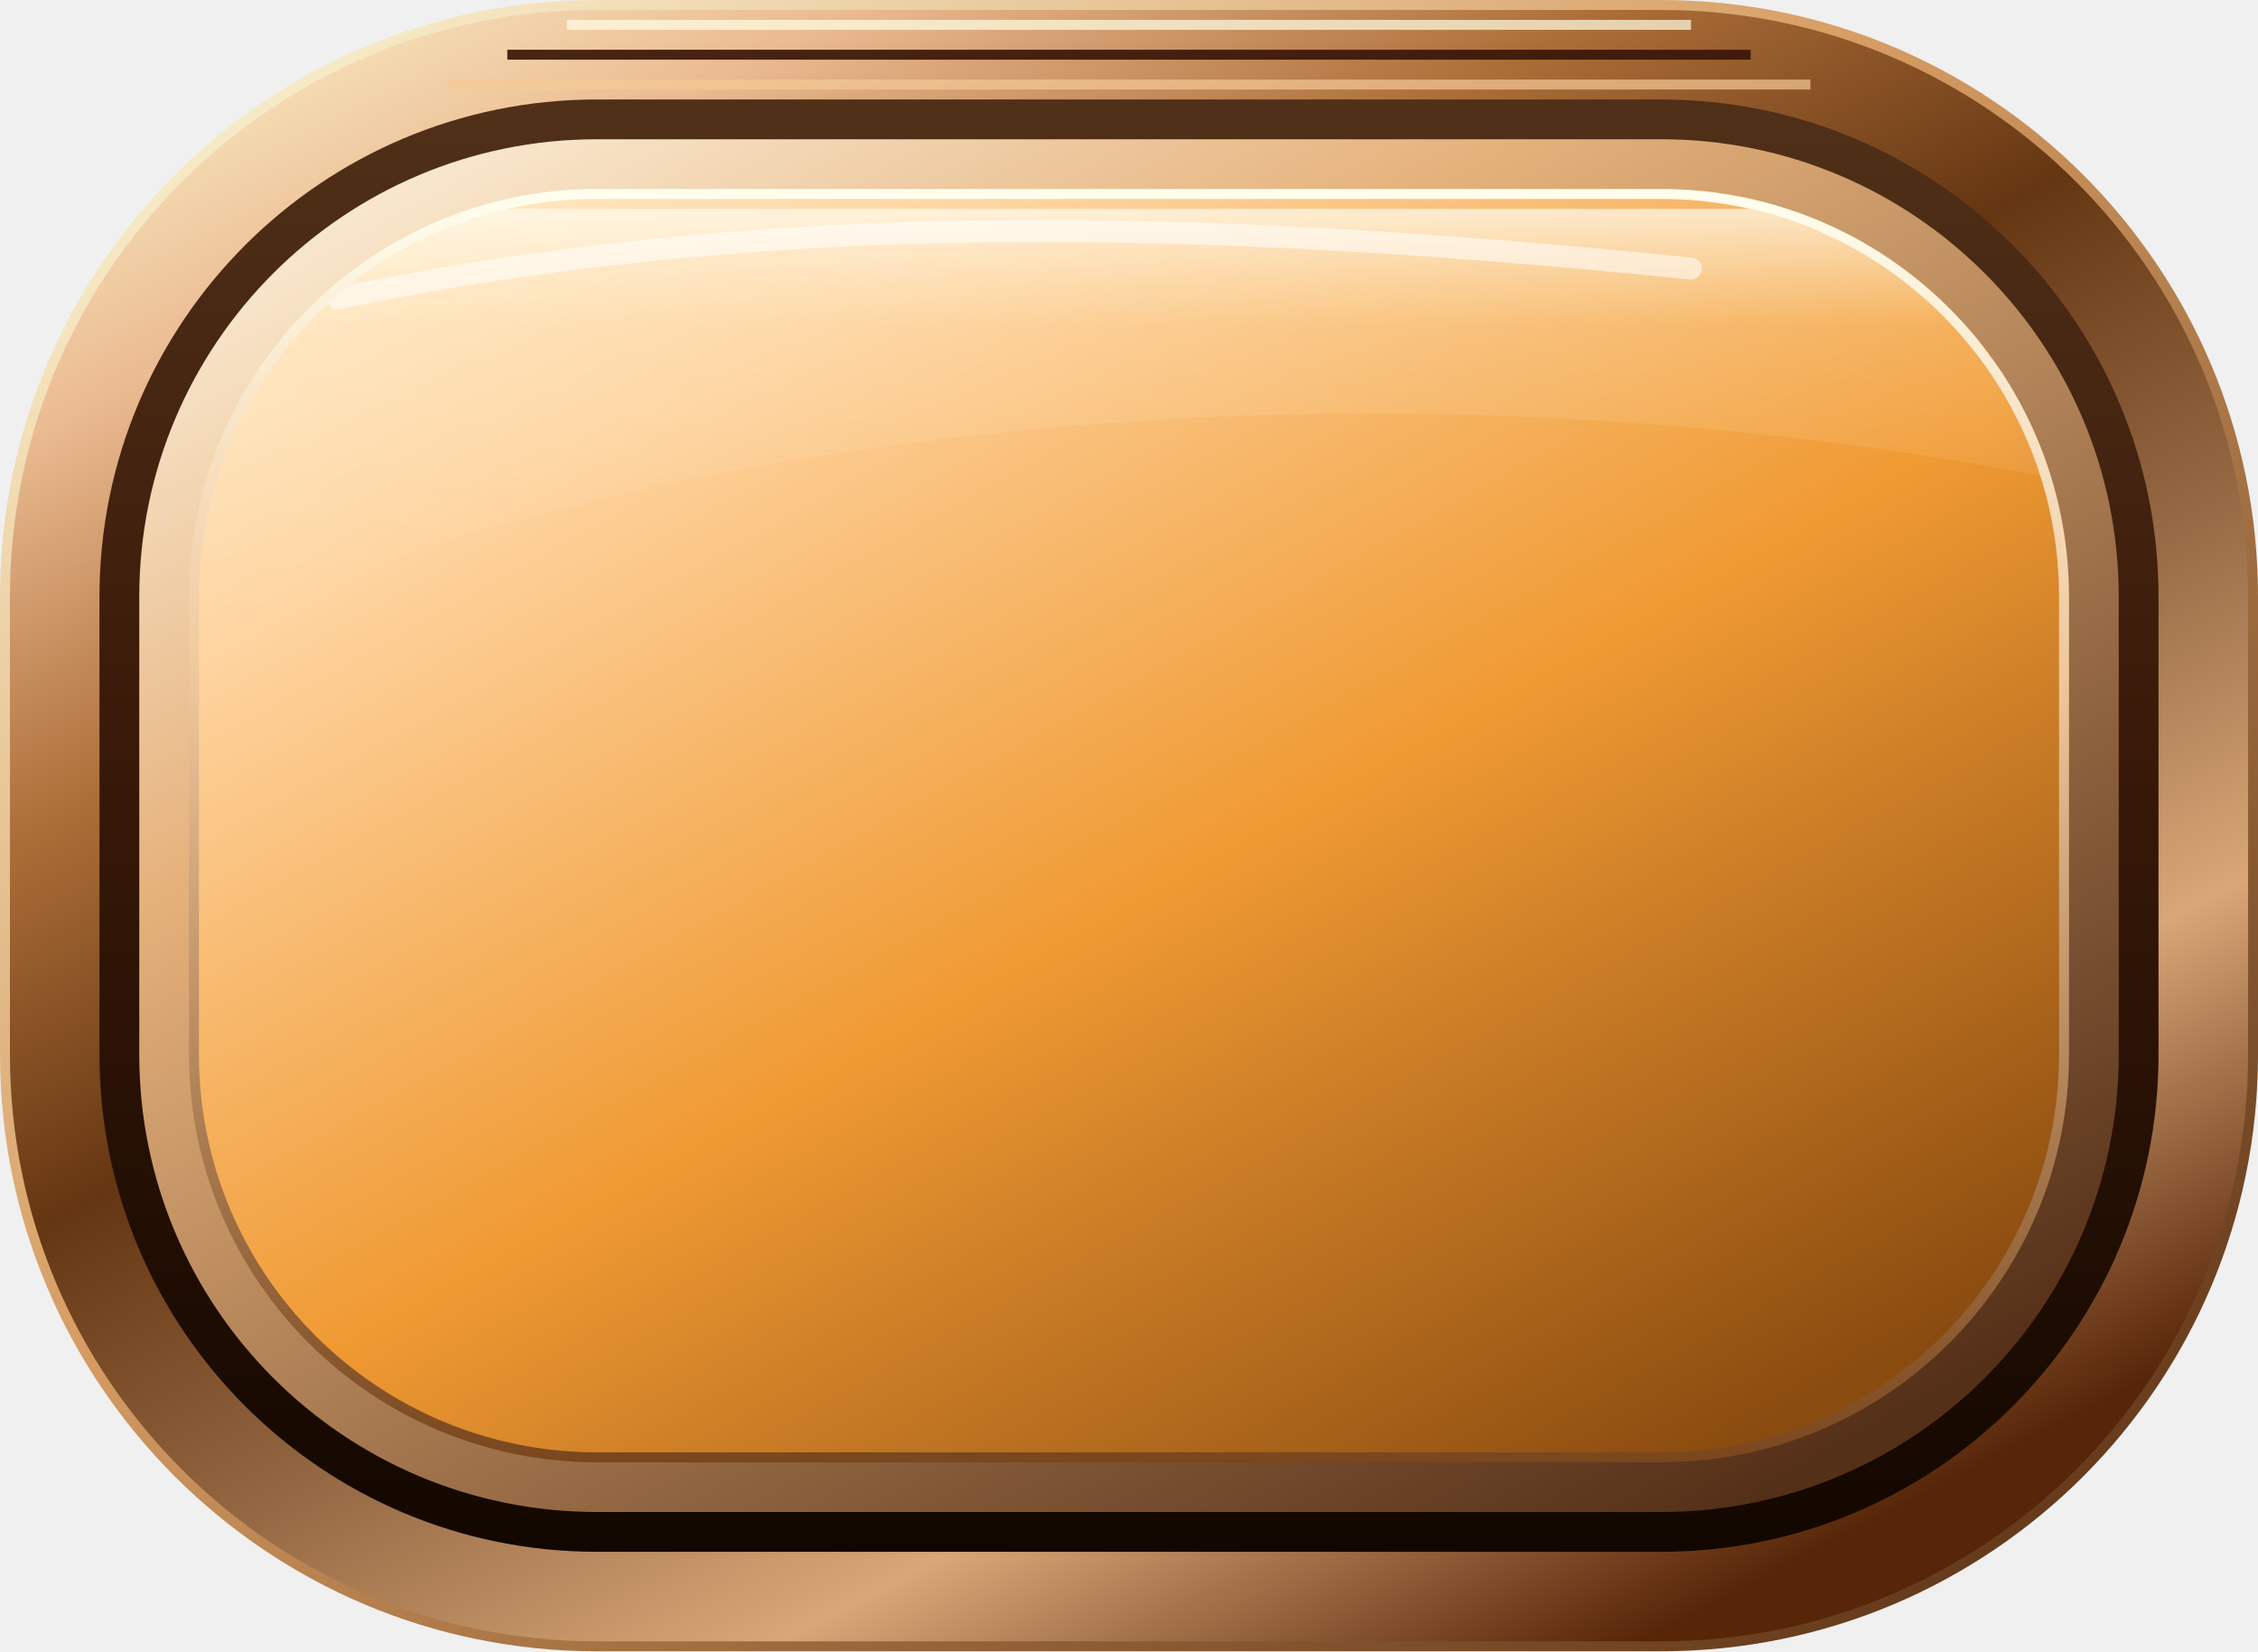
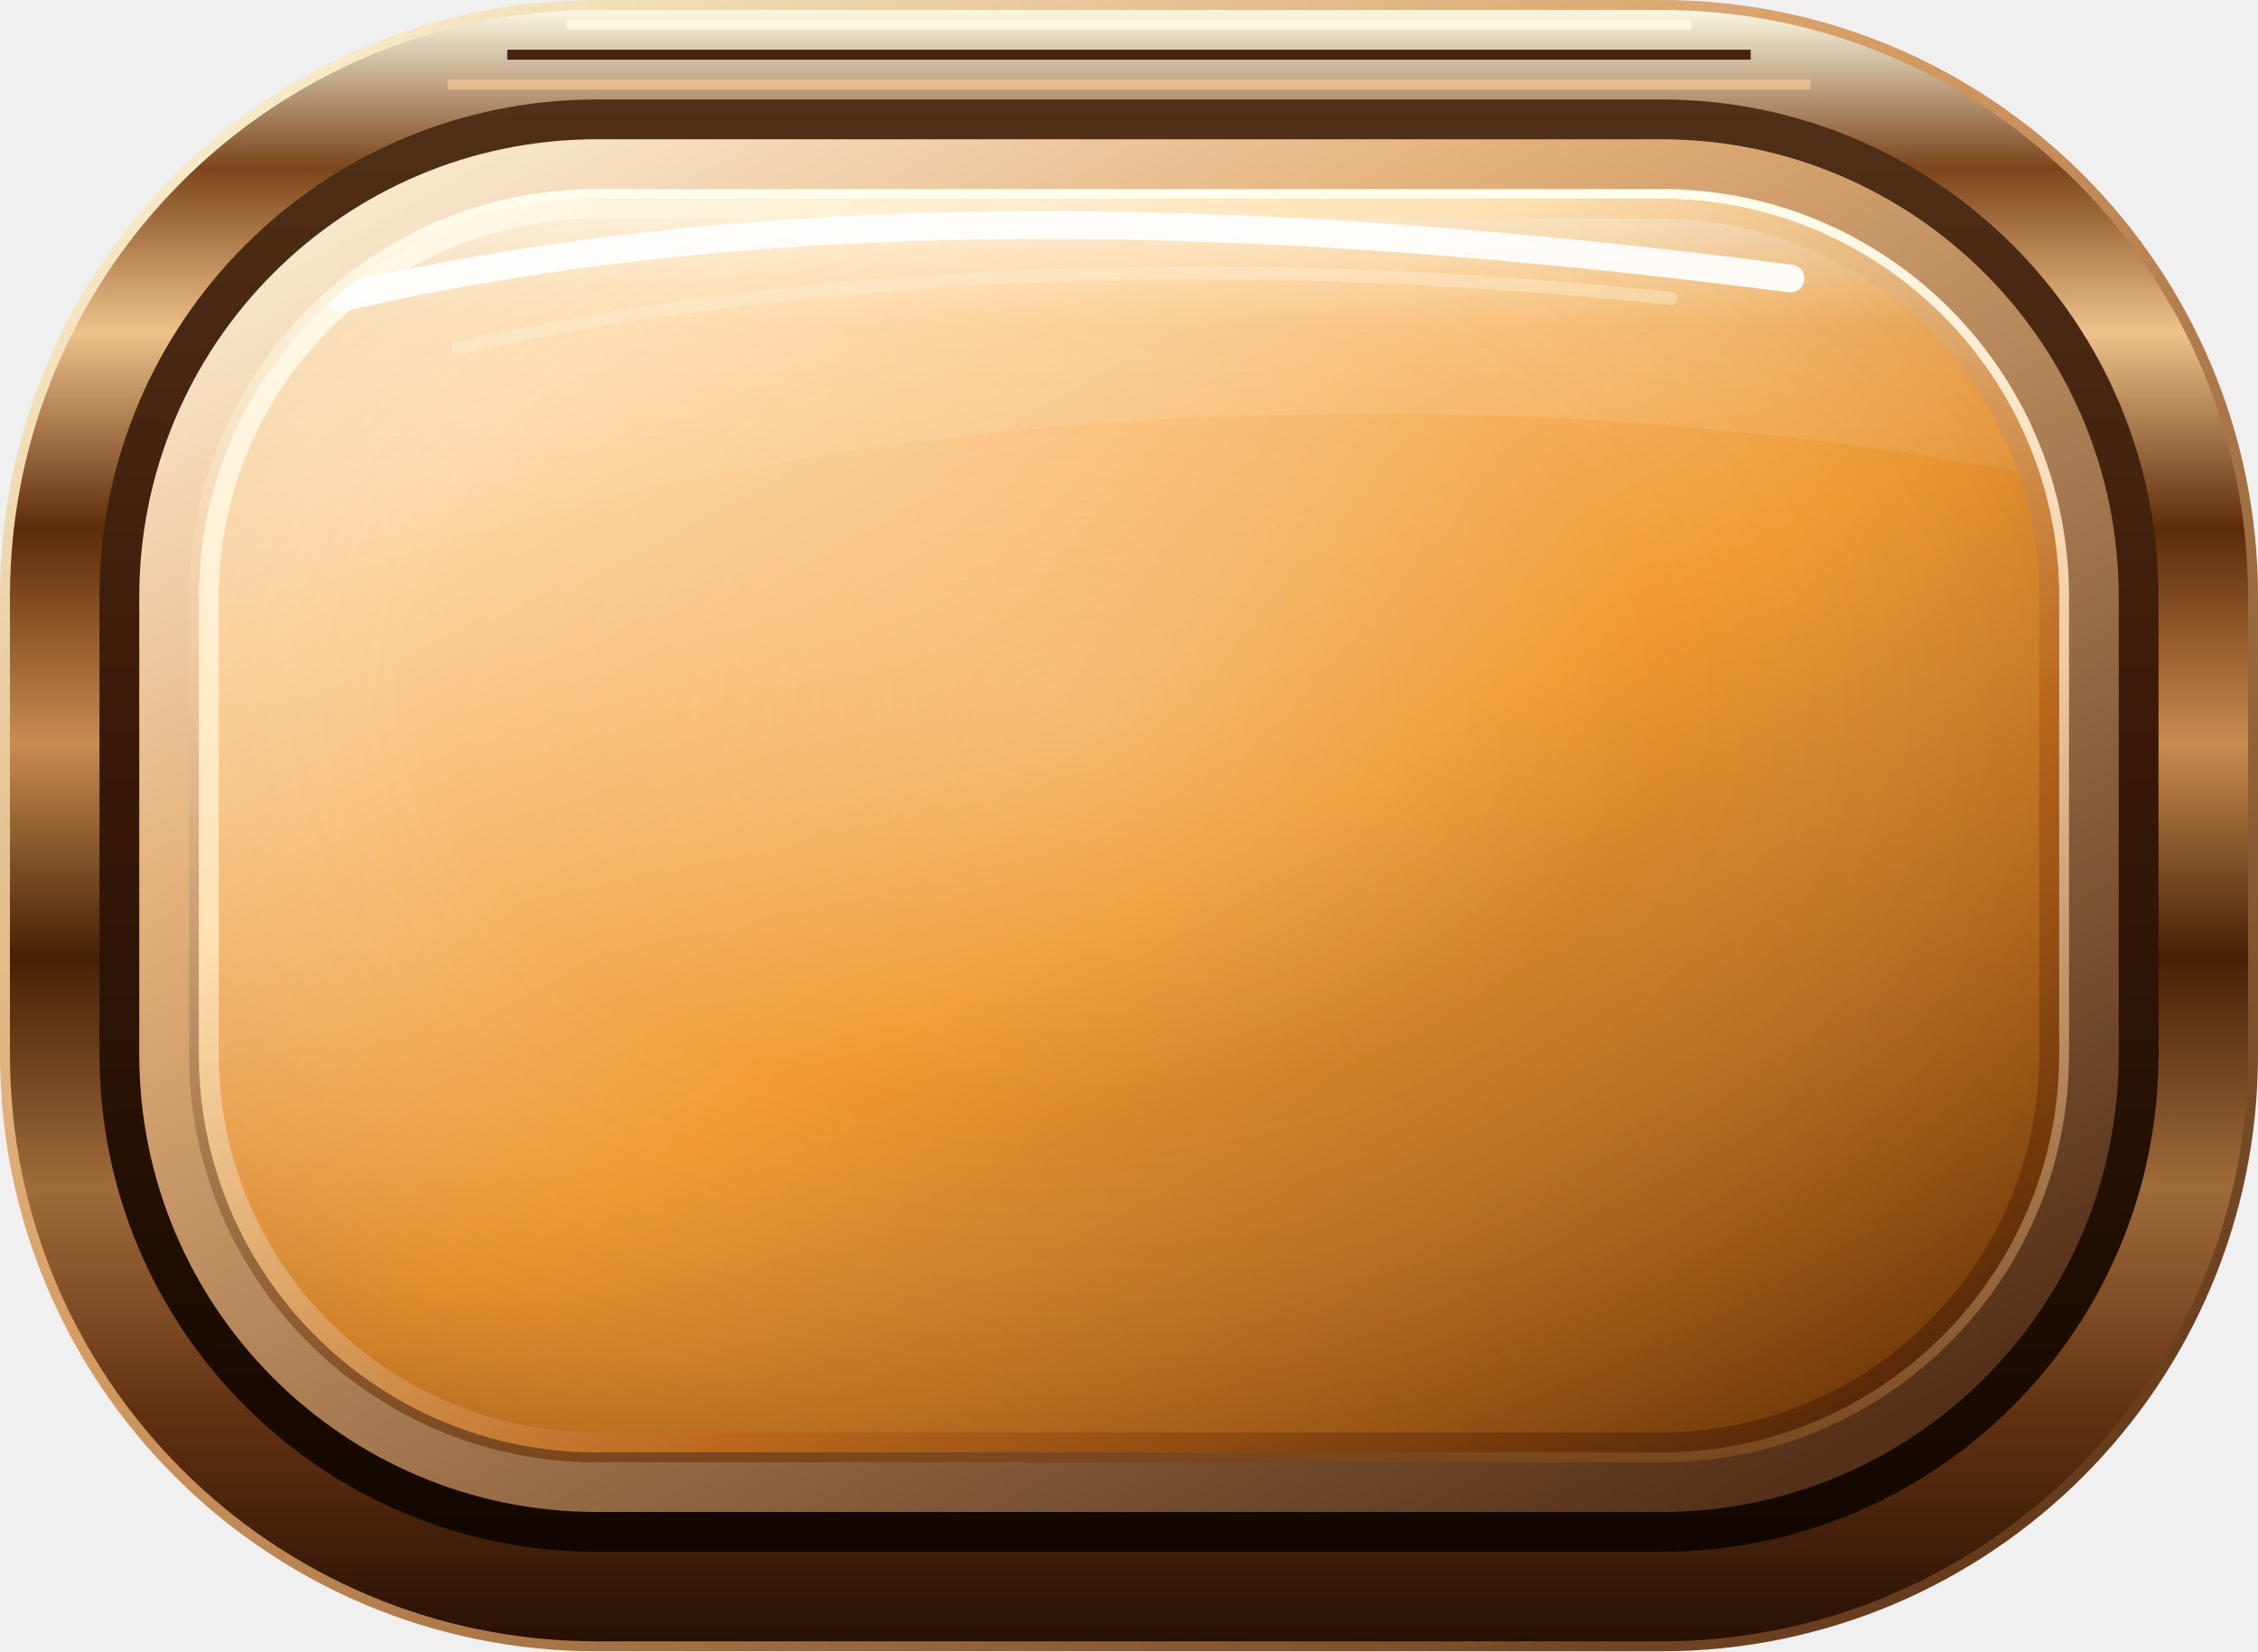
<svg xmlns="http://www.w3.org/2000/svg" viewBox="0 0 227 166">
  <defs>
    <linearGradient id="outer" x1="0" y1="0" x2="1" y2="1">
      <stop offset="0" stop-color="#FFFFE1" />
      <stop offset=".42" stop-color="#D79D64" />
      <stop offset="1" stop-color="#51290E" />
    </linearGradient>
-     <linearGradient id="gold" x1="0" y1="0" x2=".72" y2="1">
-       <stop offset="0" stop-color="#FFFFD8" />
-       <stop offset=".18" stop-color="#EBBB92" />
-       <stop offset=".34" stop-color="#AC6E38" />
-       <stop offset=".50" stop-color="#653612" />
-       <stop offset=".66" stop-color="#946843" />
-       <stop offset=".82" stop-color="#D8A677" />
-       <stop offset="1" stop-color="#572508" />
+     <linearGradient id="gold" x1="0" y1="0" x2="0" y2="1">
+       <stop offset="0" stop-color="#FFFFEA" />
+       <stop offset=".10" stop-color="#7C451B" />
+       <stop offset=".20" stop-color="#EFC18B" />
+       <stop offset=".32" stop-color="#5E2B09" />
+       <stop offset=".45" stop-color="#C88C4F" />
+       <stop offset=".58" stop-color="#472005" />
+       <stop offset=".72" stop-color="#A06B3A" />
+       <stop offset=".86" stop-color="#623011" />
+       <stop offset="1" stop-color="#251004" />
    </linearGradient>
    <linearGradient id="divider" x1="0" y1="0" x2="0" y2="1">
      <stop stop-color="#513019" />
      <stop offset=".42" stop-color="#3B1A09" />
      <stop offset="1" stop-color="#120700" />
    </linearGradient>
    <linearGradient id="bevel" x1="0" y1="0" x2=".8" y2="1">
      <stop stop-color="#FFF9E8" />
      <stop offset=".34" stop-color="#E5B17B" />
      <stop offset="1" stop-color="#553018" />
    </linearGradient>
    <linearGradient id="innerLine" x1="0" y1="0" x2="0" y2="1">
      <stop stop-color="#FFFFEF" />
      <stop offset=".38" stop-color="#F1C89D" />
      <stop offset="1" stop-color="#78451C" />
    </linearGradient>
    <linearGradient id="raiseFace" x1="0" y1="0" x2=".82" y2="1">
      <stop stop-color="#FFF0D2" />
      <stop offset=".22" stop-color="#FED4A0" />
      <stop offset=".58" stop-color="#F09A33" />
      <stop offset="1" stop-color="#8A4B0F" />
    </linearGradient>
    <linearGradient id="raiseGloss" x1="0" y1="0" x2="0" y2="1">
      <stop stop-color="#FFFDF1" stop-opacity=".7" />
      <stop offset=".28" stop-color="#FFF0D2" stop-opacity=".18" />
      <stop offset="1" stop-color="#FFF0D2" stop-opacity="0" />
    </linearGradient>
    <linearGradient id="pressed" x1="0" y1="0" x2="0" y2="1">
      <stop stop-color="#3B1B05" stop-opacity=".62" />
      <stop offset=".35" stop-color="#3B1B05" stop-opacity="0" />
      <stop offset=".78" stop-color="#FFF8DD" stop-opacity="0" />
      <stop offset="1" stop-color="#FFF8DD" stop-opacity=".34" />
    </linearGradient>
+     <linearGradient id="innerGlow" x1="0" y1="0" x2=".85" y2="1">
+       <stop stop-color="#FFFFF4" />
+       <stop offset=".34" stop-color="#FFE2B4" />
+       <stop offset=".72" stop-color="#BC681B" />
+       <stop offset="1" stop-color="#5A2907" />
+     </linearGradient>
+     <radialGradient id="vignette" cx="46%" cy="40%" r="72%">
+       <stop stop-color="#FFFDF1" stop-opacity=".20" />
+       <stop offset=".46" stop-color="#FFFDF1" stop-opacity="0" />
+       <stop offset=".78" stop-color="#743106" stop-opacity=".10" />
+       <stop offset="1" stop-color="#3A1600" stop-opacity=".34" />
+     </radialGradient>
    <clipPath id="faceClip">
      <rect x="20" y="20" width="187" height="126" rx="40" />
    </clipPath>
  </defs>
  <g id="rim">
    <rect width="227" height="166" rx="60" fill="url(#outer)" />
    <rect x="1" y="1" width="225" height="164" rx="59" fill="url(#gold)" />
    <rect x="10" y="10" width="207" height="146" rx="50" fill="url(#divider)" />
    <rect x="14" y="14" width="199" height="138" rx="46" fill="url(#bevel)" />
    <rect x="19" y="19" width="189" height="128" rx="41" fill="url(#innerLine)" />
    <rect x="57" y="2" width="113" height="1" fill="#FFFFE4" fill-opacity=".7" />
    <rect x="51" y="5" width="125" height="1" fill="#3A1607" fill-opacity=".92" />
    <rect x="45" y="8" width="137" height="1" fill="#F5C996" fill-opacity=".7" />
  </g>
  <g id="face">
    <rect x="20" y="20" width="187" height="126" rx="40" fill="url(#raiseFace)" />
  </g>
  <g id="gloss" clip-path="url(#faceClip)">
    <path d="M21 21H206V48C150 37 77 39 21 63Z" fill="url(#raiseGloss)" />
-     <path d="M34 30C77 21 121 22 170 27" fill="none" stroke="#FFFFFF" stroke-opacity=".54" stroke-width="2.2" stroke-linecap="round" />
+     <rect x="20" y="20" width="187" height="126" fill="url(#vignette)" />
+     <rect x="21" y="21" width="185" height="124" rx="39" fill="none" stroke="url(#innerGlow)" stroke-width="2" />
+     <path d="M34 30C77 20 126 21 180 28" fill="none" stroke="#FFFFFF" stroke-opacity=".92" stroke-width="2.8" stroke-linecap="round" />
+     <path d="M46 35C86 26 130 26 168 30" fill="none" stroke="#FFF0D5" stroke-opacity=".4" stroke-width="1.3" stroke-linecap="round" />
  </g>
  <g id="press" opacity="0" clip-path="url(#faceClip)">
    <rect x="20" y="20" width="187" height="126" fill="url(#pressed)" />
  </g>
</svg>
